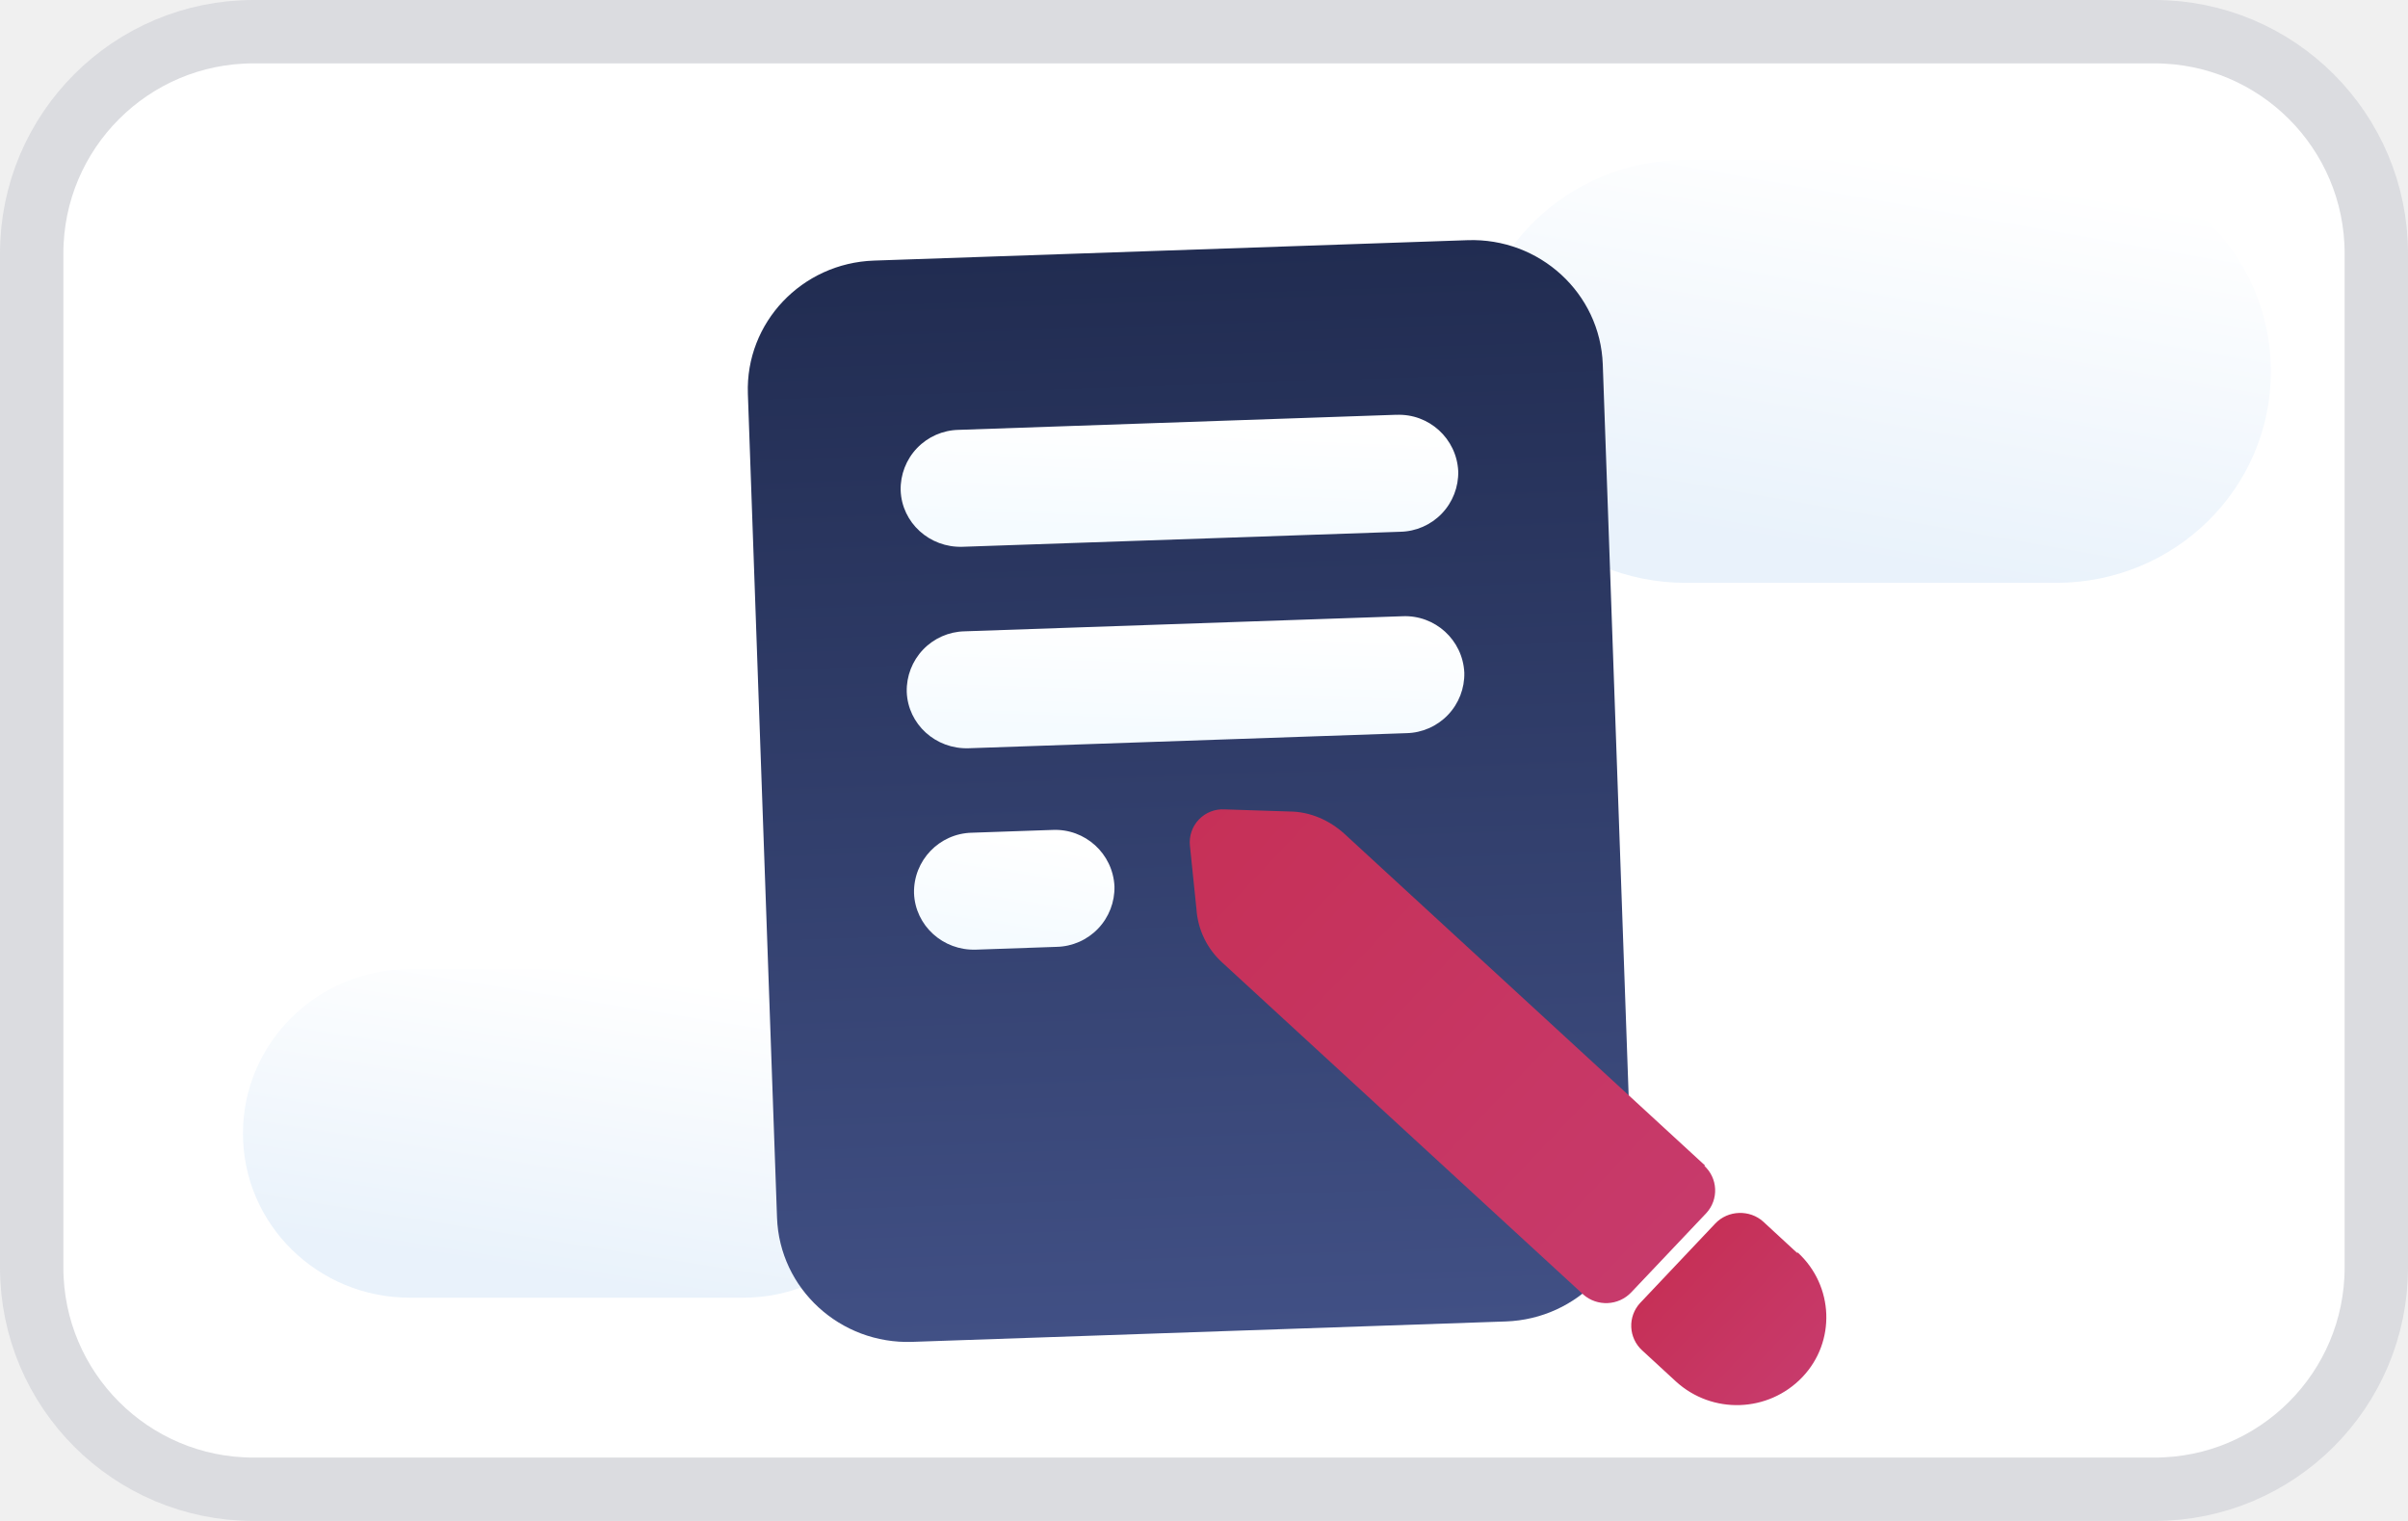
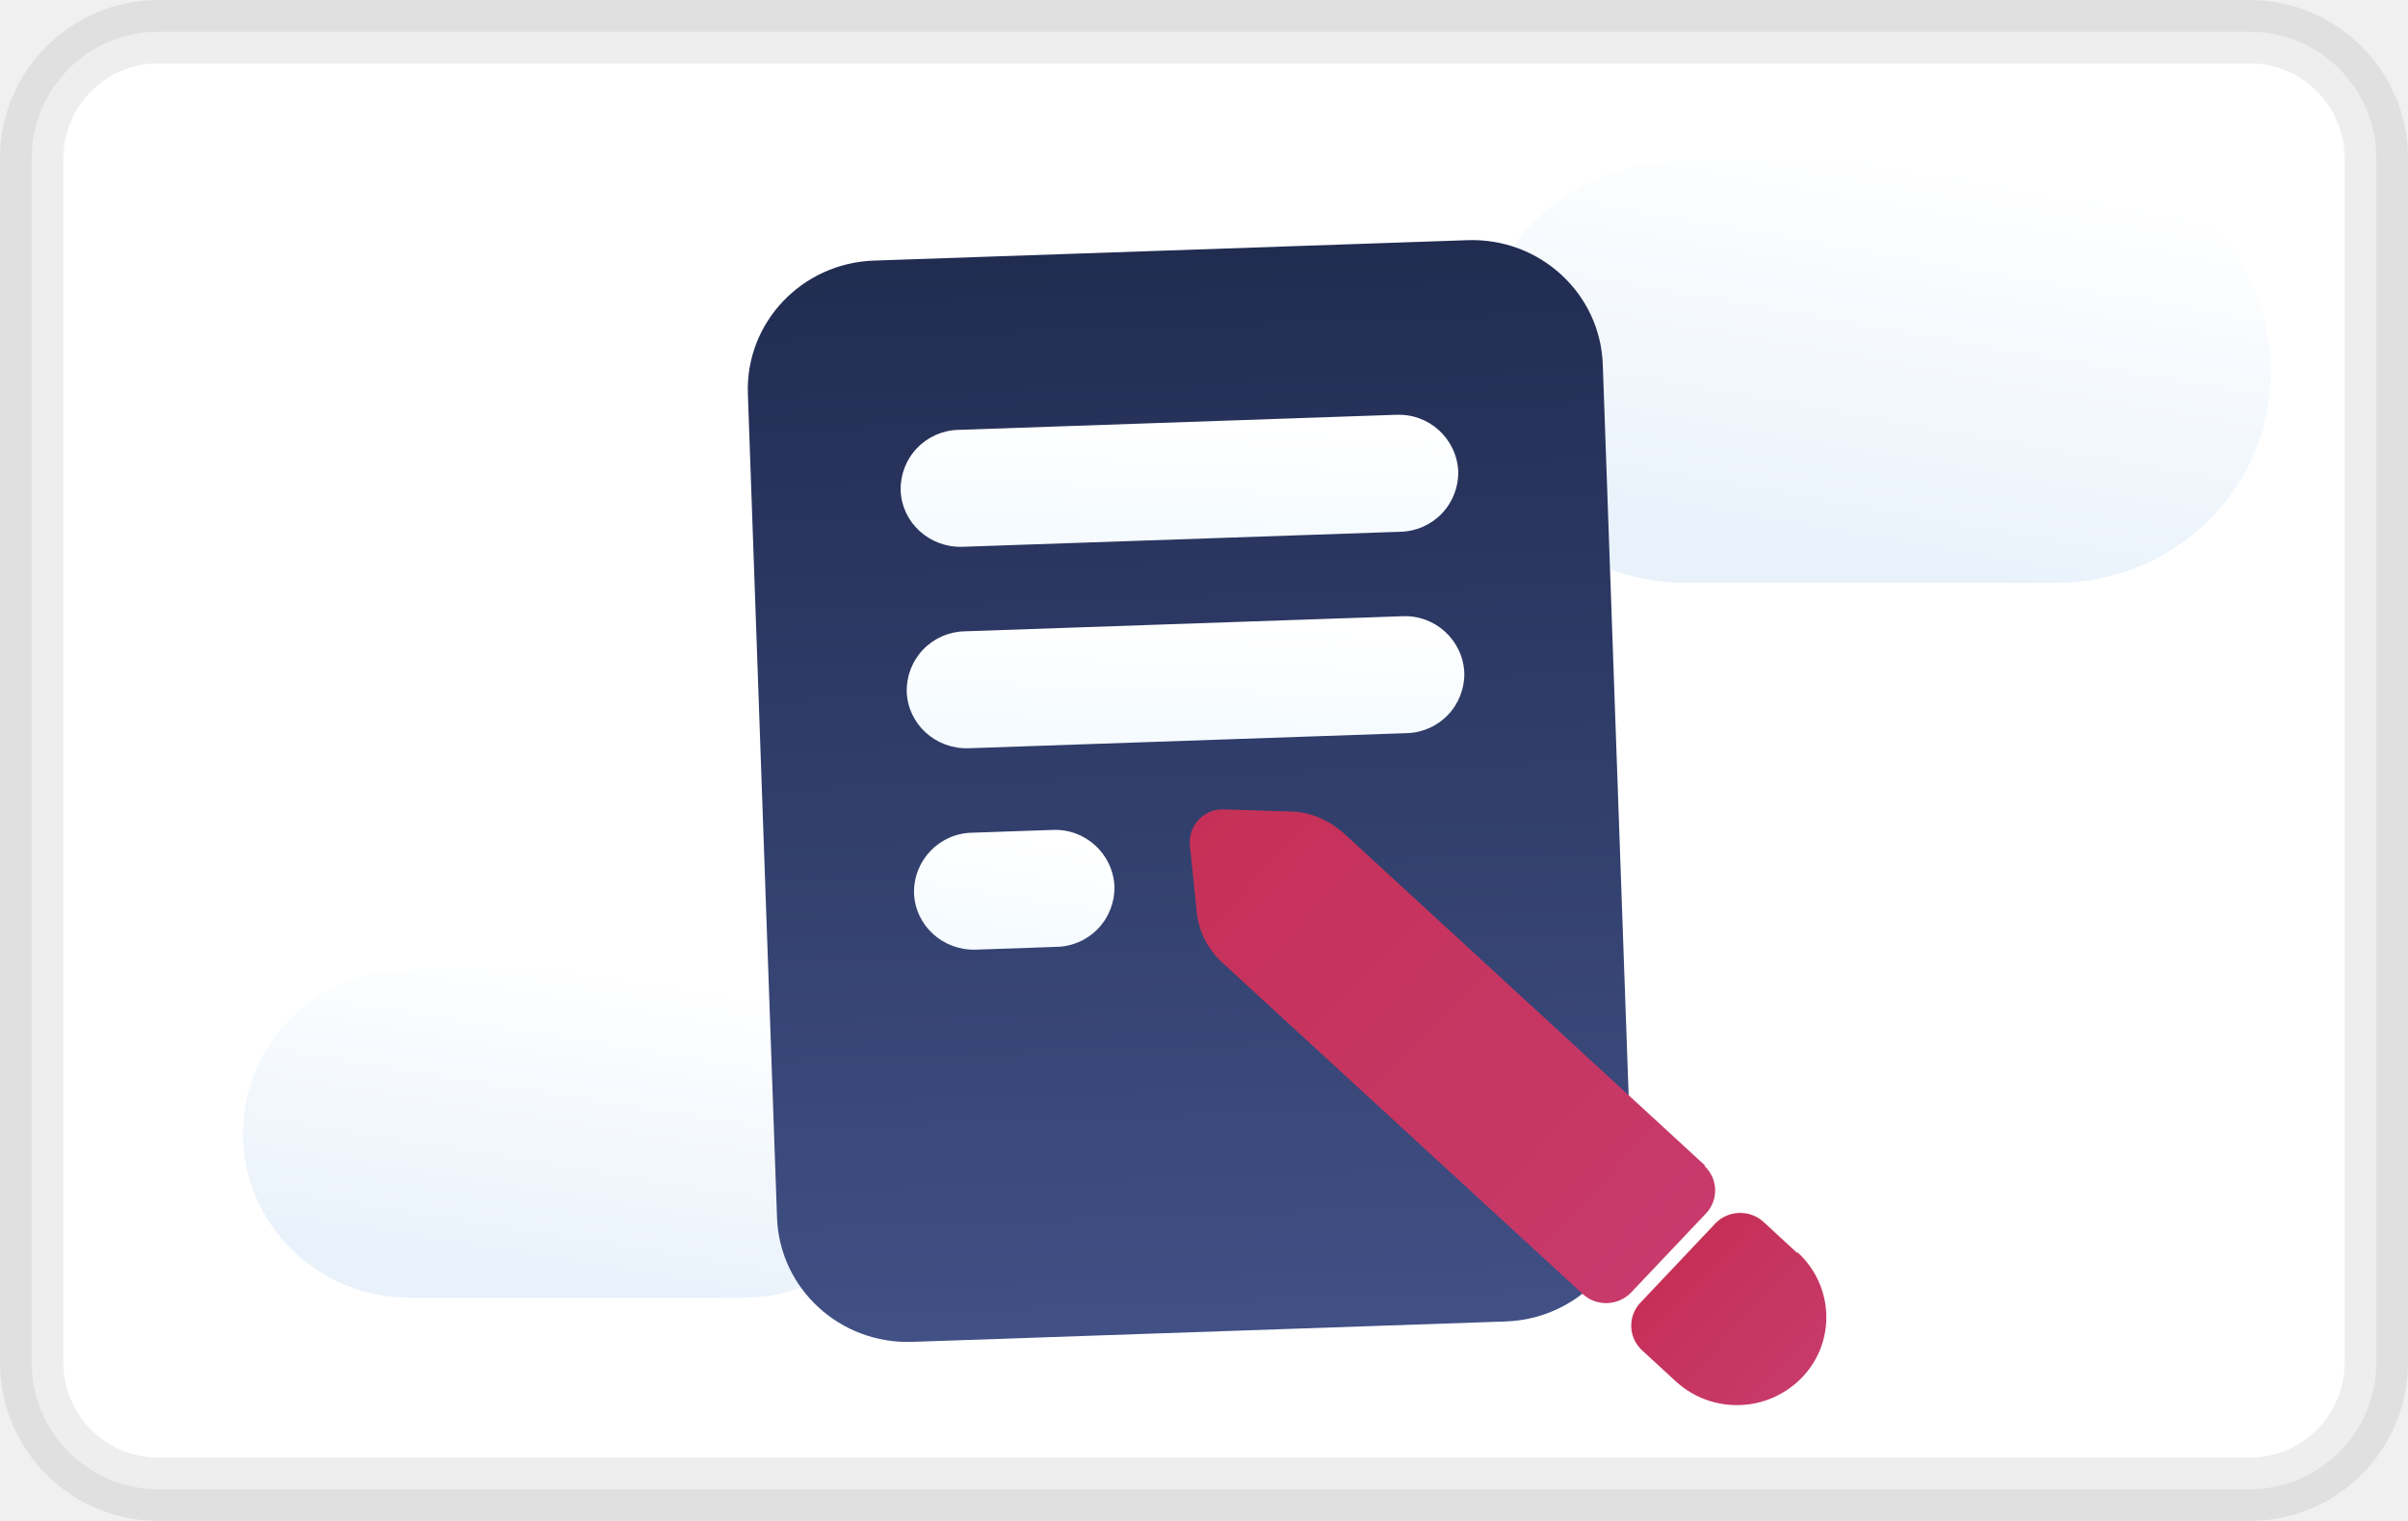
<svg xmlns="http://www.w3.org/2000/svg" width="38" height="24" viewBox="0 0 38 24" fill="none" role="img" aria-labelledby="pi-unzerinvoice">
-   <rect x=".5" y=".5" width="37" height="23" rx="3.5" fill="#fff" />
-   <rect x=".5" y=".5" width="37" height="23" rx="3.5" stroke="#DBDCE0" />
+   <rect x=".5" y=".5" width="37" height="23" rx="2" fill="#FFF" stroke="rgba(0,0,0,0.07)" stroke-width="1" />
  <path d="M6.466 15.294h5.261c1.445 0 2.631 1.152 2.631 2.591 0 1.423-1.169 2.592-2.63 2.592H6.465c-1.445 0-2.631-1.152-2.631-2.592 0-1.422 1.169-2.591 2.63-2.591z" fill="url(#pi-paint0_linear_6733_55458)" />
  <path d="M26.602 2.524h5.846c1.875 0 3.388 1.49 3.388 3.337 0 1.846-1.513 3.336-3.388 3.336h-5.846c-1.875 0-3.388-1.49-3.388-3.336 0-1.847 1.514-3.337 3.388-3.337z" fill="url(#pi-paint1_linear_6733_55458)" />
  <path d="M23.158 3.79l-9.366.322c-1.139.039-2.03.98-1.99 2.102l.46 13c.04 1.122.996 2 2.135 1.96l9.366-.322c1.139-.04 2.03-.98 1.99-2.102l-.46-13c-.04-1.122-.996-2-2.135-1.96z" fill="url(#pi-paint2_linear_6733_55458)" />
  <path d="M22.034 6.545l-6.908.238a.933.933 0 00-.913.955c.018.51.456.908.978.89l6.908-.237a.933.933 0 00.913-.955.936.936 0 00-.978-.89z" fill="url(#pi-paint3_linear_6733_55458)" />
  <path d="M22.13 9.724l-6.909.238a.933.933 0 00-.912.955c.018.51.456.908.978.89l6.908-.238a.933.933 0 00.913-.955.936.936 0 00-.978-.89z" fill="url(#pi-paint4_linear_6733_55458)" />
  <path d="M16.609 13.096l-1.272.044a.934.934 0 00-.913.955c.019.51.456.908.978.89l1.272-.044a.933.933 0 00.913-.955.936.936 0 00-.978-.89z" fill="url(#pi-paint5_linear_6733_55458)" />
  <path d="M26.894 18.395a.527.527 0 01.035.745l-1.187 1.253a.547.547 0 01-.757.034l-5.691-5.233a1.251 1.251 0 01-.413-.847l-.103-1a.52.52 0 01.55-.575l1.015.033c.326 0 .636.136.877.356l5.691 5.234h-.017z" fill="url(#pi-paint6_linear_6733_55458)" />
  <path d="M28.373 19.767c.567.525.602 1.405.069 1.964a1.428 1.428 0 01-1.995.068l-.533-.491a.527.527 0 01-.034-.745l1.186-1.254c.207-.22.55-.22.757-.034l.533.492h.017z" fill="url(#pi-paint7_linear_6733_55458)" />
  <defs>
    <linearGradient id="pi-paint0_linear_6733_55458" x1="9.526" y1="15.26" x2="8.742" y2="20.159" gradientUnits="userSpaceOnUse">
      <stop stop-color="#fff" />
      <stop offset="1" stop-color="#E9F2FB" />
    </linearGradient>
    <linearGradient id="pi-paint1_linear_6733_55458" x1="30.127" y1="2.507" x2="29.025" y2="8.779" gradientUnits="userSpaceOnUse">
      <stop stop-color="#fff" />
      <stop offset="1" stop-color="#E9F2FB" />
    </linearGradient>
    <linearGradient id="pi-paint2_linear_6733_55458" x1="18.484" y1="3.95" x2="19.071" y2="21.013" gradientUnits="userSpaceOnUse">
      <stop stop-color="#212C51" />
      <stop offset="1" stop-color="#415085" />
    </linearGradient>
    <linearGradient id="pi-paint3_linear_6733_55458" x1="18.649" y1="6.662" x2="18.575" y2="8.41" gradientUnits="userSpaceOnUse">
      <stop stop-color="#fff" />
      <stop offset="1" stop-color="#F5FBFF" />
    </linearGradient>
    <linearGradient id="pi-paint4_linear_6733_55458" x1="18.744" y1="9.824" x2="18.687" y2="11.572" gradientUnits="userSpaceOnUse">
      <stop stop-color="#fff" />
      <stop offset="1" stop-color="#F5FBFF" />
    </linearGradient>
    <linearGradient id="pi-paint5_linear_6733_55458" x1="16.146" y1="13.163" x2="15.885" y2="14.8" gradientUnits="userSpaceOnUse">
      <stop stop-color="#fff" />
      <stop offset="1" stop-color="#F5FBFF" />
    </linearGradient>
    <linearGradient id="pi-paint6_linear_6733_55458" x1="26.327" y1="19.784" x2="18.799" y2="12.658" gradientUnits="userSpaceOnUse">
      <stop stop-color="#C73A6B" />
      <stop offset="1" stop-color="#C63057" />
    </linearGradient>
    <linearGradient id="pi-paint7_linear_6733_55458" x1="28.442" y1="21.731" x2="26.509" y2="19.907" gradientUnits="userSpaceOnUse">
      <stop stop-color="#C73A6B" />
      <stop offset="1" stop-color="#C63057" />
    </linearGradient>
  </defs>
</svg>
